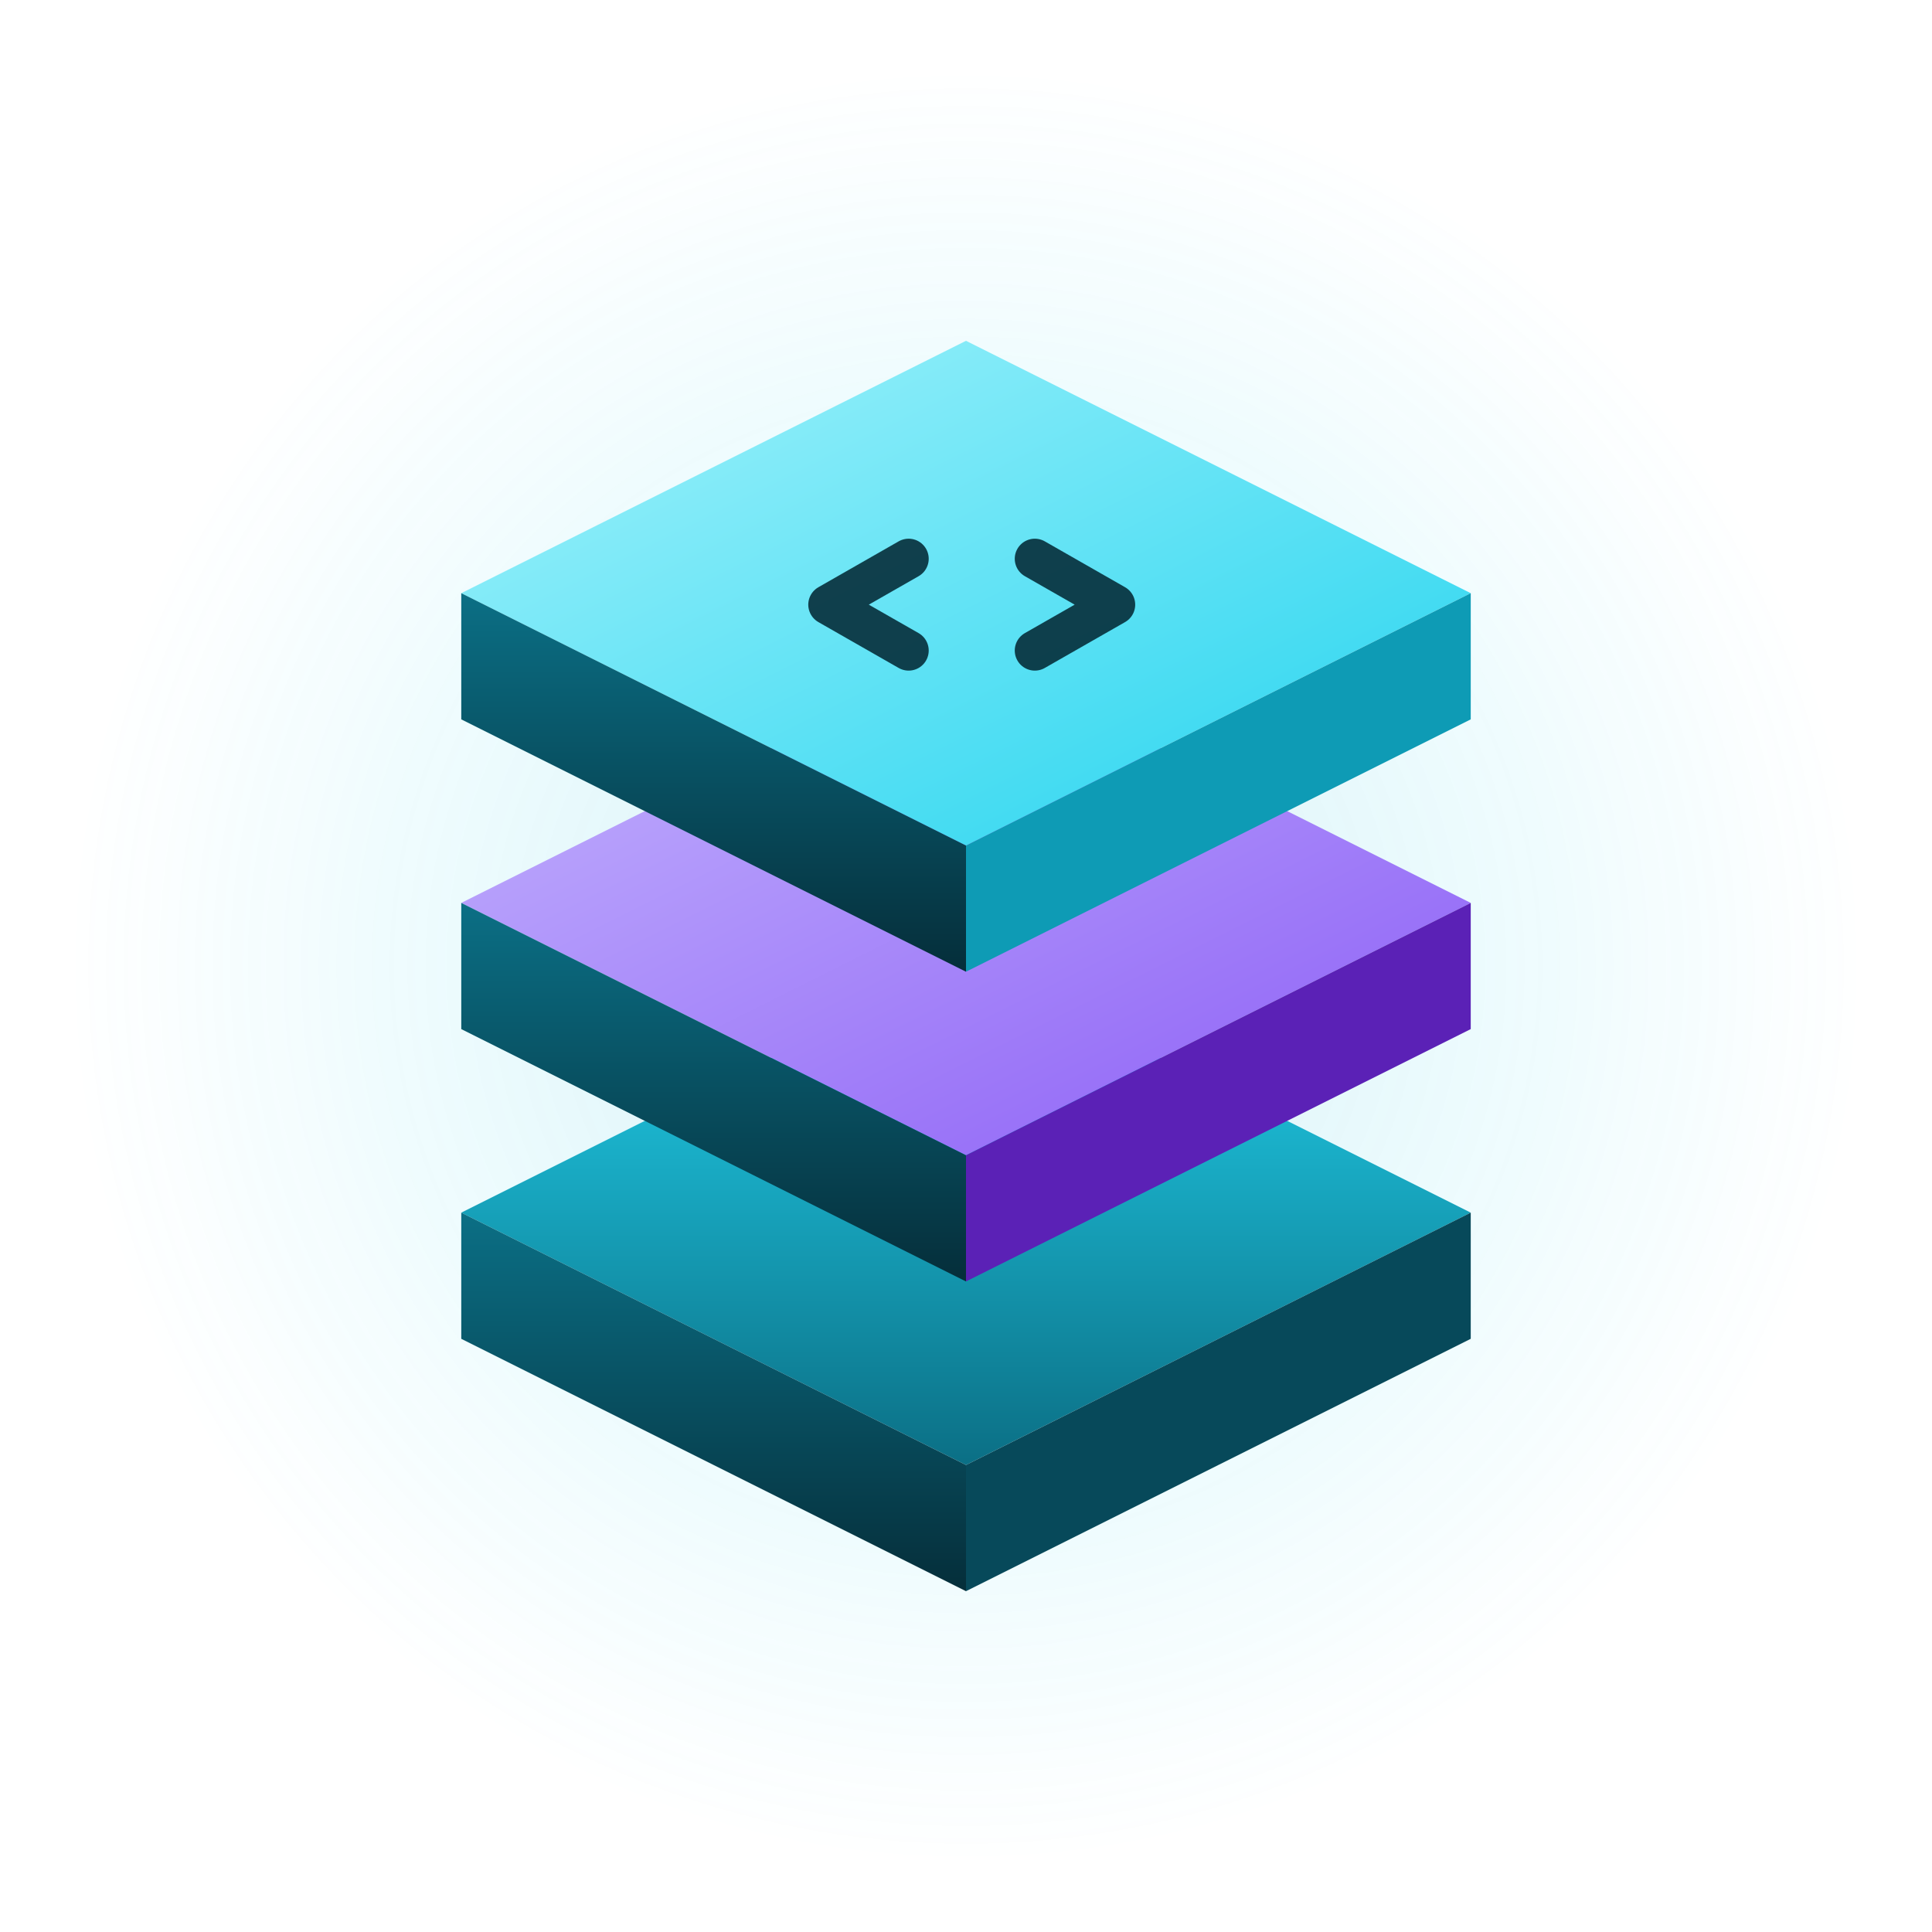
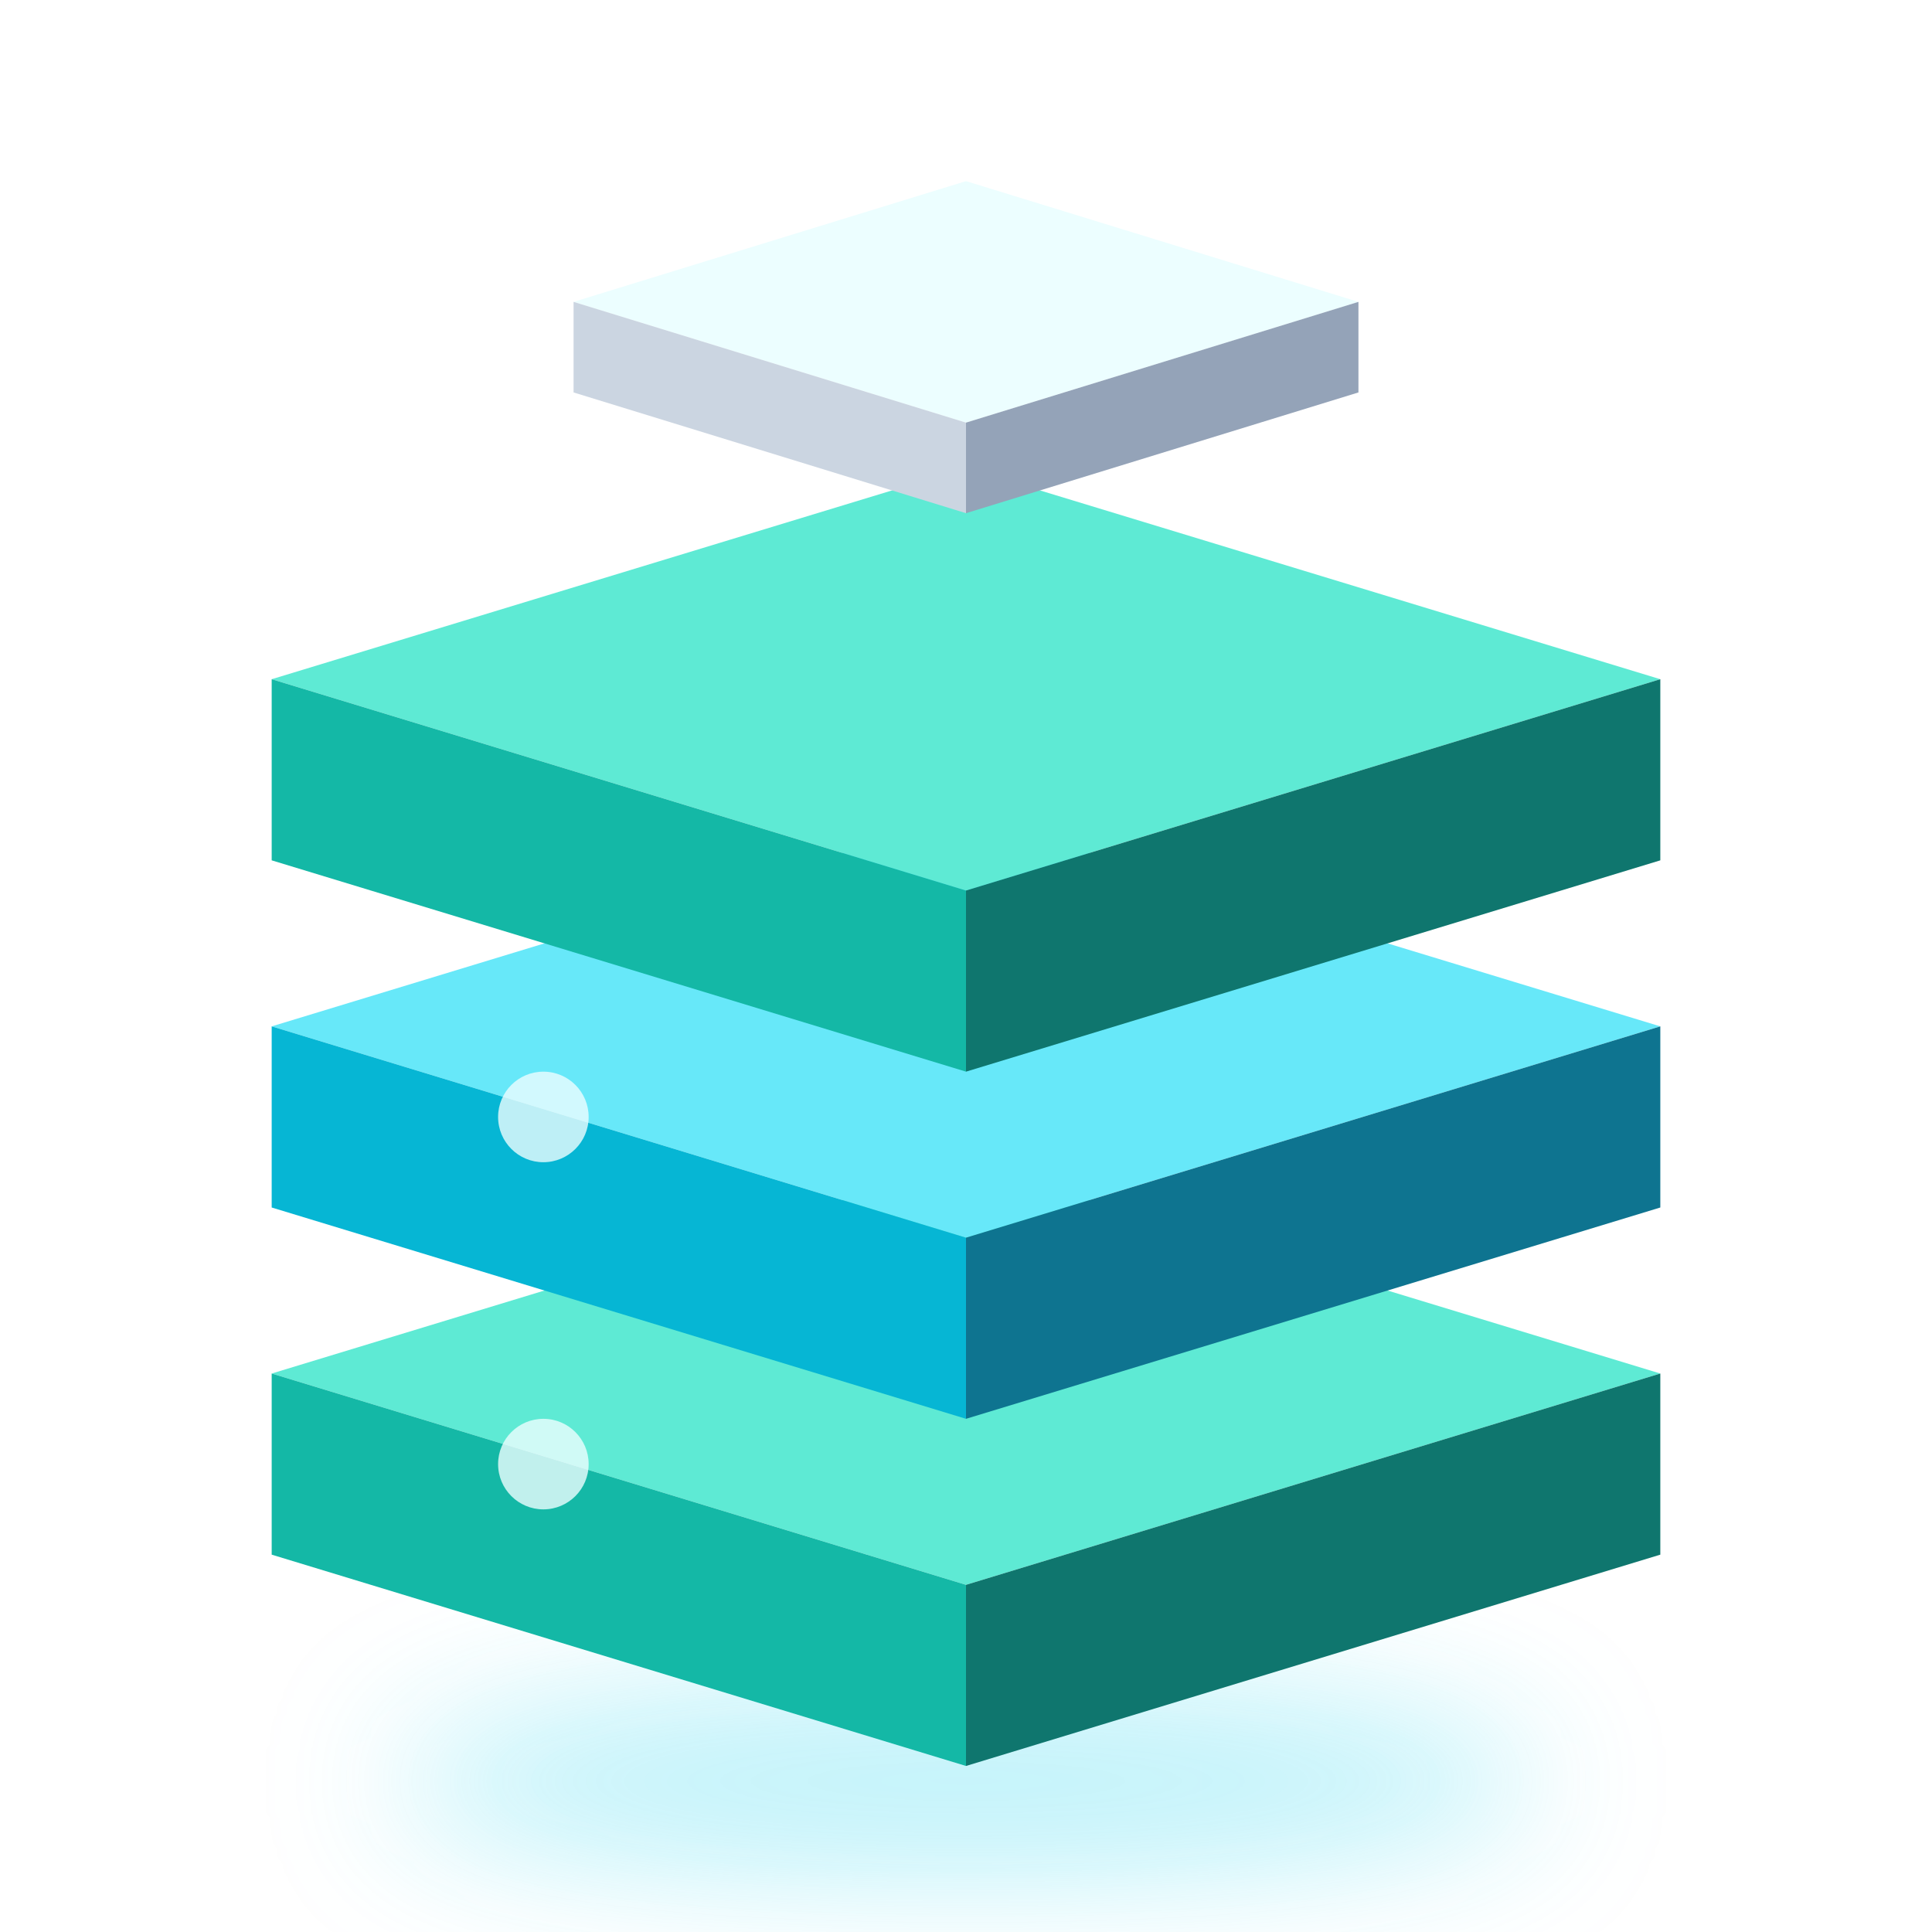
- <svg xmlns="http://www.w3.org/2000/svg" viewBox="0 0 256 256" width="256" height="256" fill="none">
+ <svg xmlns="http://www.w3.org/2000/svg" viewBox="0 0 128 128" width="256" height="256" fill="none">
  <defs>
-     <linearGradient id="fs-top" x1="0" y1="0" x2="1" y2="1">
-       <stop offset="0" stop-color="#a5f3fc" />
-       <stop offset="1" stop-color="#22d3ee" />
-     </linearGradient>
-     <linearGradient id="fs-face" x1="0" y1="0" x2="0" y2="1">
-       <stop offset="0" stop-color="#22d3ee" />
-       <stop offset="1" stop-color="#0b6f85" />
-     </linearGradient>
-     <linearGradient id="fs-side" x1="0" y1="0" x2="0" y2="1">
-       <stop offset="0" stop-color="#0b6f85" />
-       <stop offset="1" stop-color="#052e3a" />
-     </linearGradient>
-     <linearGradient id="fs-vio" x1="0" y1="0" x2="1" y2="1">
-       <stop offset="0" stop-color="#c4b5fd" />
-       <stop offset="1" stop-color="#8b5cf6" />
-     </linearGradient>
-     <radialGradient id="fs-glow" cx="0.5" cy="0.5" r="0.5">
-       <stop offset="0" stop-color="#0891b2" stop-opacity="0.18" />
-       <stop offset="0.6" stop-color="#22d3ee" stop-opacity="0.08" />
-       <stop offset="1" stop-color="#22d3ee" stop-opacity="0" />
-     </radialGradient>
+     <filter id="fs-sh" x="-70%" y="-70%" width="240%" height="240%">
+       <feGaussianBlur stdDeviation="4.5" />
+     </filter>
  </defs>
-   <circle cx="128" cy="128" r="118" fill="url(#fs-glow)" />
-   <g transform="translate(128,128) scale(0.76) translate(-128.0,-149.0)">
-     <polygon points="128.0,148.0 216.0,192.0 128.0,236.0 40.0,192.0" fill="url(#fs-face)" />
-     <polygon points="40.0,192.0 128.0,236.0 128.0,258.0 40.0,214.0" fill="url(#fs-side)" />
-     <polygon points="216.0,192.0 128.0,236.0 128.0,258.0 216.0,214.0" fill="#07495a" />
-     <polygon points="128.0,94.0 216.0,138.0 128.0,182.0 40.0,138.0" fill="url(#fs-vio)" />
-     <polygon points="40.0,138.0 128.0,182.0 128.0,204.0 40.0,160.0" fill="url(#fs-side)" />
-     <polygon points="216.0,138.0 128.0,182.0 128.0,204.0 216.0,160.0" fill="#5b21b6" />
-     <polygon points="128.0,40.0 216.0,84.0 128.0,128.0 40.0,84.0" fill="url(#fs-top)" />
-     <polygon points="40.0,84.0 128.0,128.0 128.0,150.0 40.0,106.0" fill="url(#fs-side)" />
-     <polygon points="216.0,84.0 128.0,128.0 128.0,150.0 216.0,106.0" fill="#0e9bb5" />
-     <g stroke="#052e3a" stroke-width="7" stroke-linecap="round" stroke-linejoin="round" opacity="0.9" fill="none">
-       <path d="M118 78l-14 8 14 8" />
-       <path d="M140 78l14 8-14 8" />
-     </g>
+   <ellipse cx="64" cy="118" rx="38" ry="7" fill="#22d3ee" opacity=".28" filter="url(#fs-sh)" />
+   <g>
+     <path d="M64 77 110 91 64 105 18 91Z" fill="#5eead4" />
+     <path d="M18 91 64 105V117L18 103Z" fill="#14b8a6" />
+     <path d="M110 91 64 105V117L110 103Z" fill="#0f766e" />
  </g>
+   <g>
+     <path d="M64 54 110 68 64 82 18 68Z" fill="#67e8f9" />
+     <path d="M18 68 64 82V94L18 80Z" fill="#06b6d4" />
+     <path d="M110 68 64 82V94L110 80Z" fill="#0e7490" />
+   </g>
+   <g>
+     <path d="M64 31 110 45 64 59 18 45Z" fill="#5eead4" />
+     <path d="M18 45 64 59V71L18 57Z" fill="#14b8a6" />
+     <path d="M110 45 64 59V71L110 57Z" fill="#0f766e" />
+   </g>
+   <path d="M64 12 90 20 64 28 38 20Z" fill="#ecfeff" />
+   <path d="M38 20 64 28V34L38 26Z" fill="#cbd5e1" />
+   <path d="M90 20 64 28V34L90 26Z" fill="#94a3b8" />
+   <circle cx="36" cy="74" r="3" fill="#ecfeff" opacity=".8" />
+   <circle cx="36" cy="97" r="3" fill="#ecfeff" opacity=".8" />
</svg>
